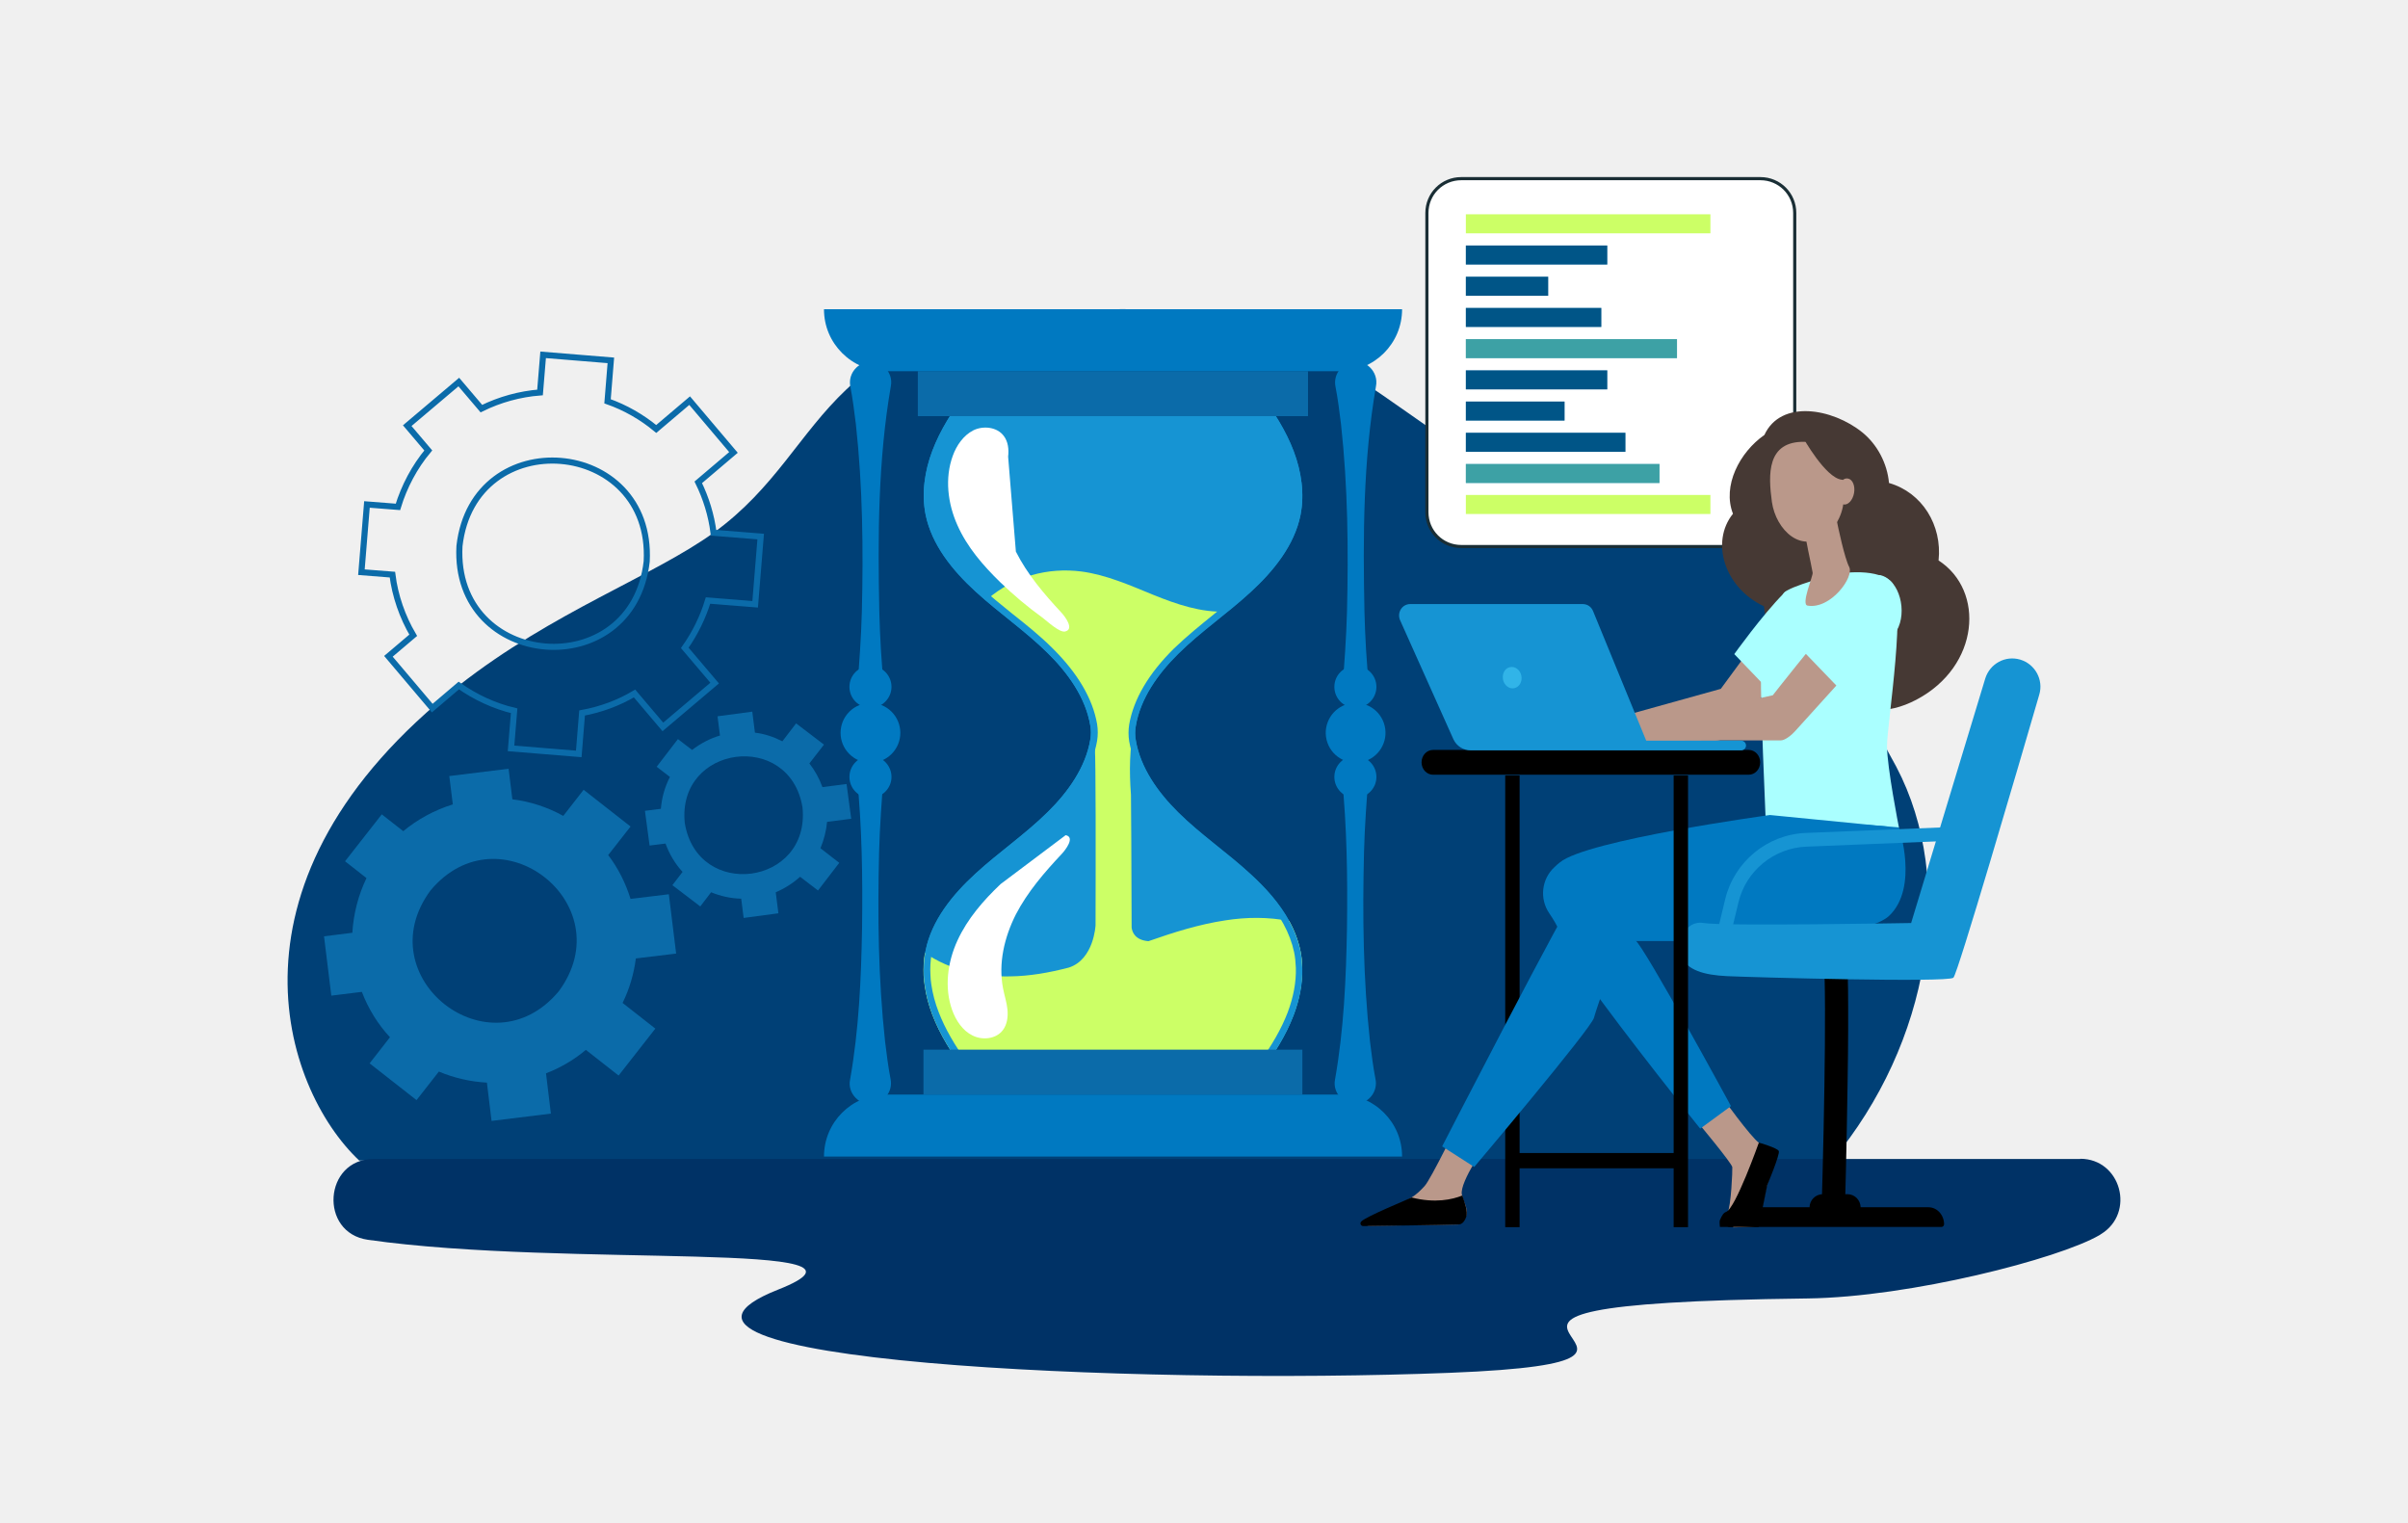
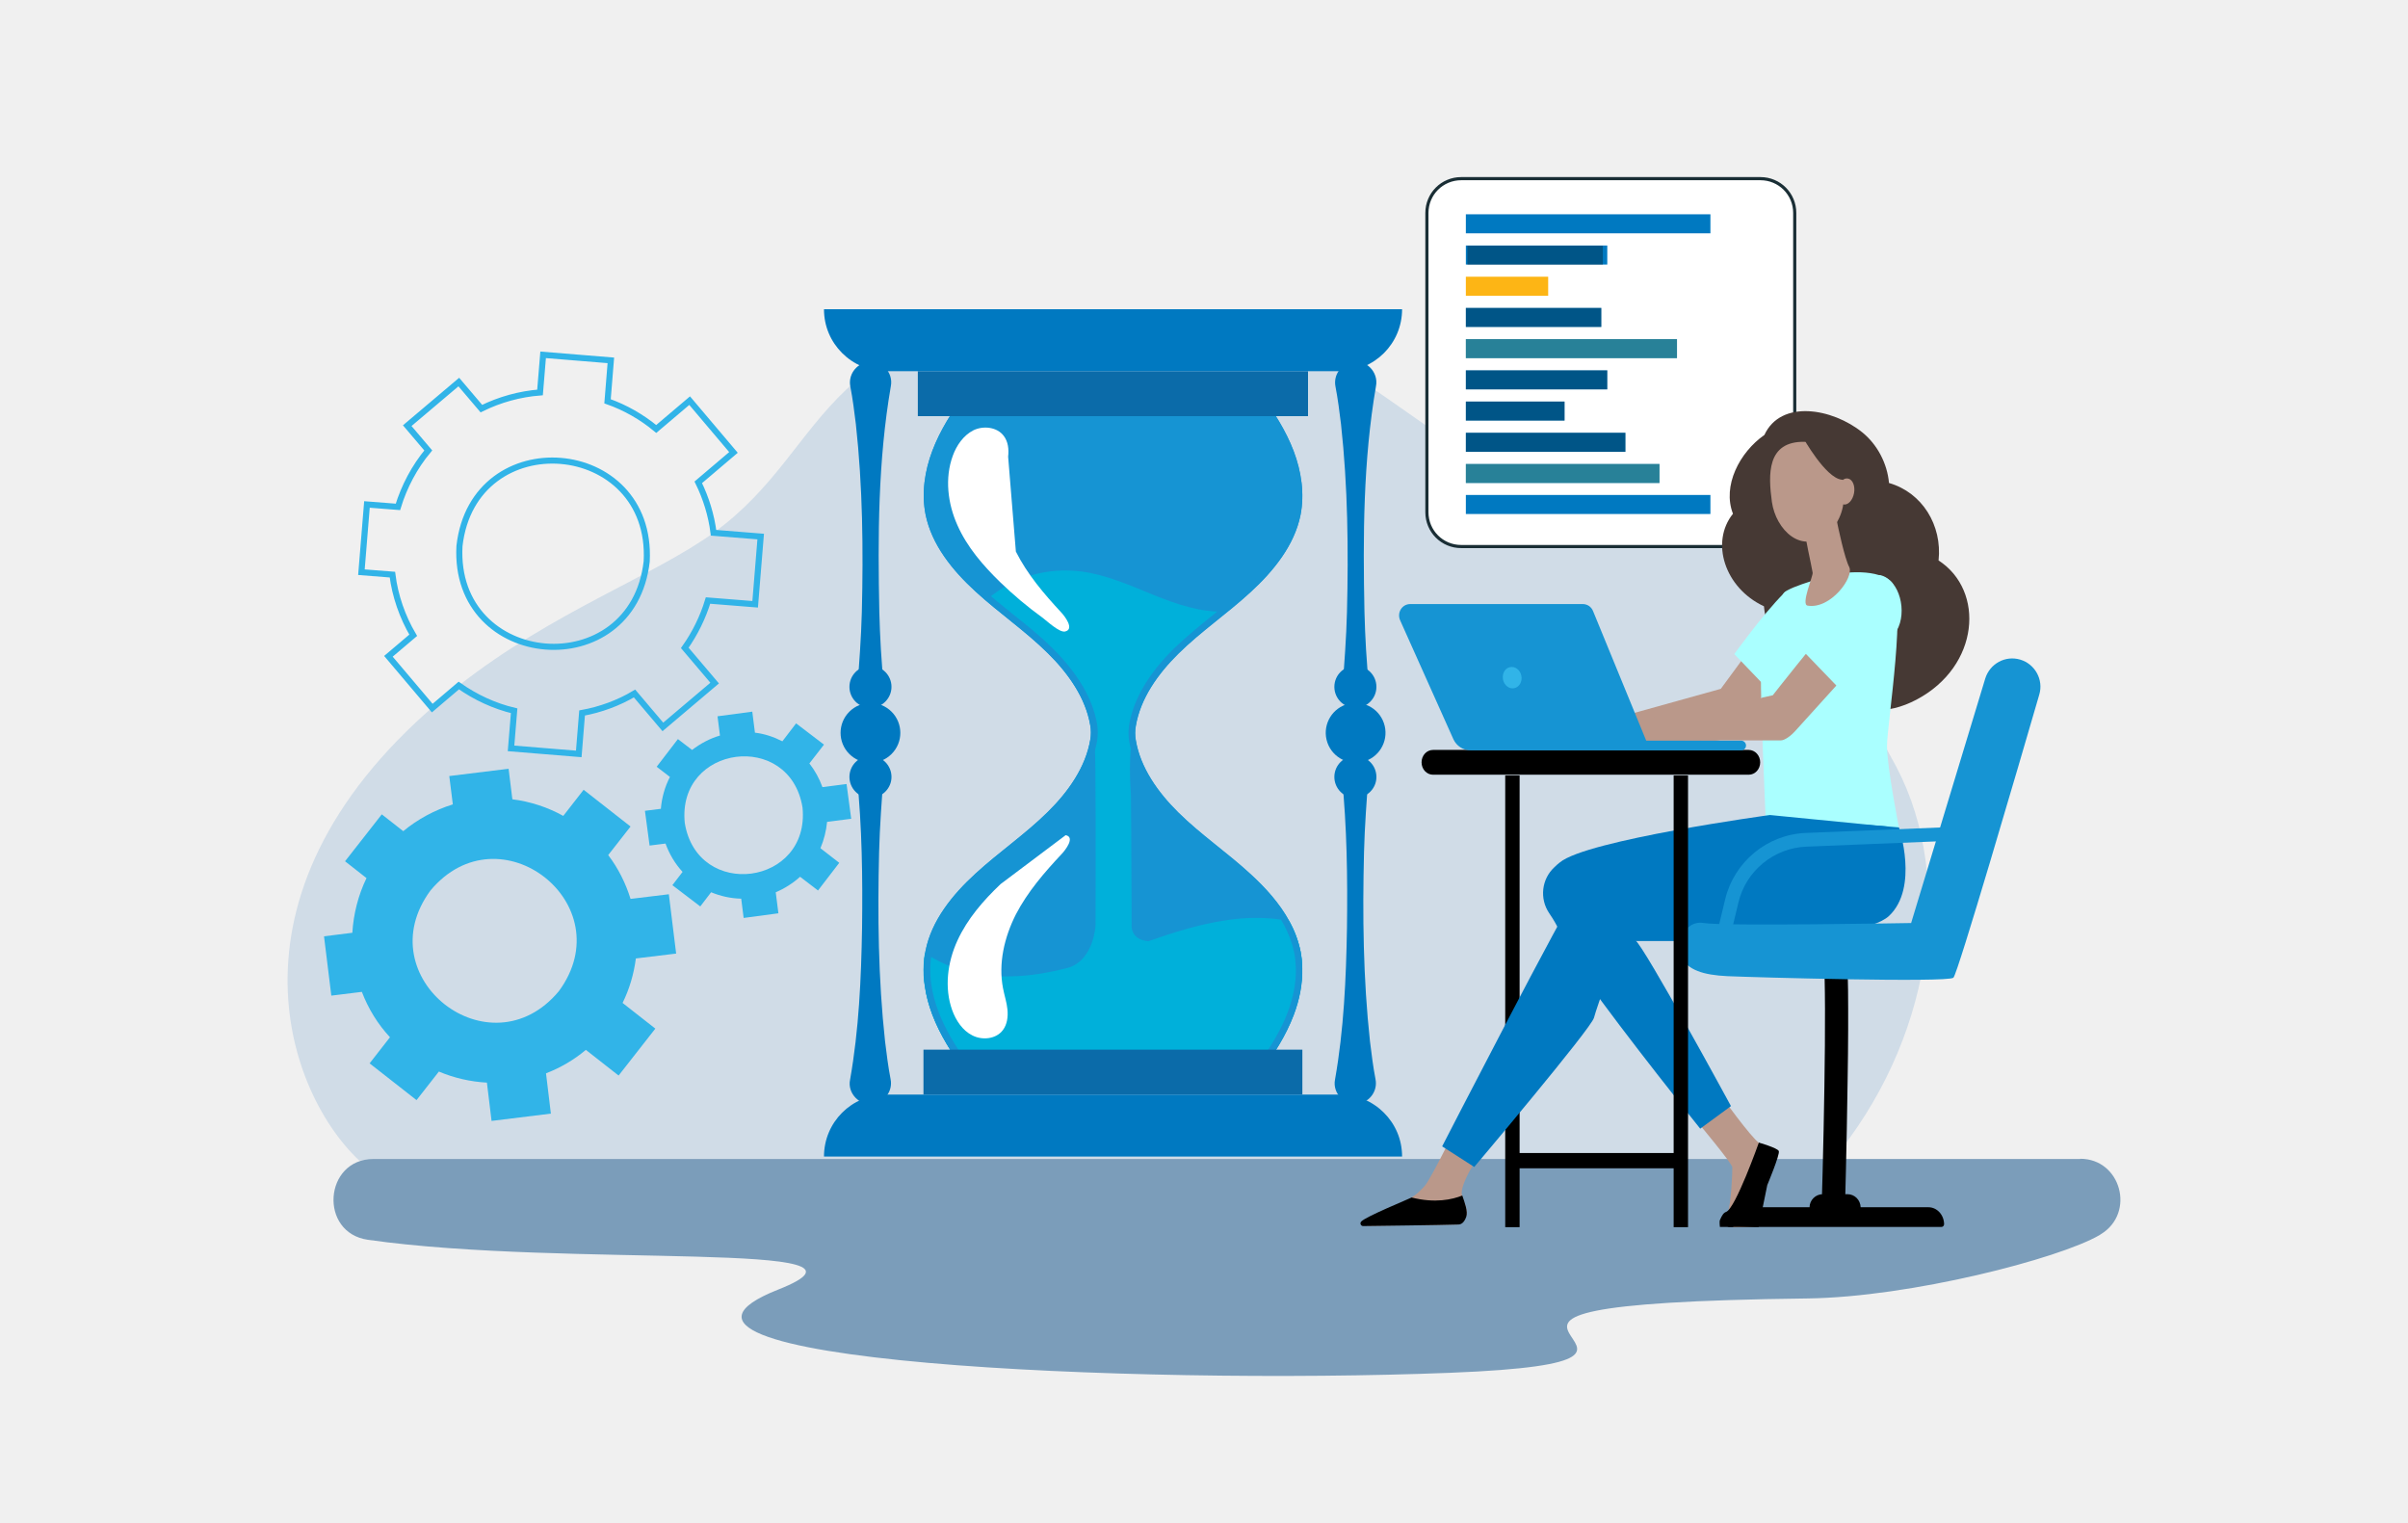
<svg xmlns="http://www.w3.org/2000/svg" version="1.1" id="Layer_1" x="0px" y="0px" viewBox="0 0 1088 688" style="enable-background:new 0 0 1088 688;" xml:space="preserve">
  <defs id="defs57" />
  <style type="text/css" id="style1">
	.st0{fill:#003266;}
	.st1{fill:#004076;}
	.st2{fill:#1694D3;}
	.st3{fill:#007AAA;}
	.st4{fill:none;stroke:#0079C1;stroke-width:2;stroke-miterlimit:10;}
	.st5{fill:#0079C1;}
	.st6{fill:#FFFFFF;}
	.st7{clip-path:url(#XMLID_00000010989063620154960360000010219067758635626112_);fill:#FFB6A6;}
	.st8{fill:#1A1A35;}
	.st9{clip-path:url(#XMLID_00000039103450244241909970000004198304187639827105_);fill:#FF8E00;}
	.st10{clip-path:url(#XMLID_00000039103450244241909970000004198304187639827105_);fill:#1A1A35;}
	.st11{fill:#FF8E00;}
	.st12{clip-path:url(#XMLID_00000066503666273804387200000003220252512603152574_);fill:#FF8E00;}
	.st13{fill:#FFB6A6;}
	.st14{clip-path:url(#XMLID_00000122684689045919605220000014664554566995750026_);fill:#FFB6A6;}
	.st15{fill:#31B4E8;}
	.st16{fill:#0B6BA9;}
	.st17{fill:none;stroke:#0B6BA9;stroke-width:2.747;stroke-miterlimit:10;}
	.st18{clip-path:url(#SVGID_00000044883416256651232970000008796514586673042847_);}
	.st19{fill:none;stroke:#004076;stroke-width:1.072;stroke-miterlimit:10;}
	.st20{fill:none;stroke:#003266;stroke-width:1.422;stroke-linecap:round;stroke-linejoin:round;stroke-miterlimit:10;}
	.st21{fill:none;stroke:#FFFFFF;stroke-width:5.687;stroke-miterlimit:10;}
	.st22{fill:#E2E6ED;}
	.st23{fill:#F7941E;}
	.st24{fill:#005C75;}
	.st25{fill:none;stroke:#0079C1;stroke-width:0.875;stroke-dasharray:1.312,0.437;}
	.st26{fill:none;stroke:#0079C1;stroke-width:0.962;stroke-linecap:square;}
	.st27{fill:#FFFFFF;stroke:#1A2E35;stroke-width:1.422;stroke-miterlimit:10;}
	.st28{fill:#0079C1;stroke:#1A2E35;stroke-width:1.422;stroke-miterlimit:10;}
	.st29{opacity:0.3;}
	.st30{fill:none;stroke:#003266;stroke-width:1.422;stroke-miterlimit:10;}
</style>
  <g id="g57">
-     <path class="st1" d="M827.8,524.3c44.3-53.1,56.3-126,29-177.9c-4.9-9.3-11.1-18.4-11.7-29.3c-1-17.6,12.3-36.4,10.8-53.9   c-1.6-18-17.9-35.3-36.2-34.4c-40.3,1.9-72,0.8-97-2.3c-83.5-10.4-104.4-88.5-220-86.8c-135.8,2-124.9,61-180.3,101   c-27.3,19.7-72.5,35.6-115.1,69c-111.3,87.5-79.7,181.9-45,214.6H827.8z" id="path10" />
+     <path class="st1" d="M827.8,524.3c44.3-53.1,56.3-126,29-177.9c-4.9-9.3-11.1-18.4-11.7-29.3c-1-17.6,12.3-36.4,10.8-53.9   c-1.6-18-17.9-35.3-36.2-34.4c-40.3,1.9-72,0.8-97-2.3c-83.5-10.4-104.4-88.5-220-86.8c-135.8,2-124.9,61-180.3,101   c-27.3,19.7-72.5,35.6-115.1,69c-111.3,87.5-79.7,181.9-45,214.6H827.8z" id="path10" style="fill:#d0dce7;fill-opacity:1" />
    <path class="st29" d="m 795.411,246.911 h -135.2 c -8.6,0 -15.5,-6.9 -15.5,-15.5 v -135.2 c 0,-8.6 6.9,-15.5 15.5,-15.5 h 135.2 c 8.6,0 15.5,6.9 15.5,15.5 v 135.2 c 0,8.5 -6.9,15.5 -15.5,15.5 z" id="path918" style="fill:#ffffff;stroke:#1a2e35;stroke-width:1.422;stroke-miterlimit:10;opacity:1" />
    <g id="g11">
-       <path class="st16" d="M176.2,468.6l-9.2,11.8l21.2,16.6l10.1-12.9c6.8,2.9,14.3,4.6,21.7,5l2.1,17.3l26.8-3.3l-2.2-18.2    c6.5-2.5,12.7-6.1,18-10.6l14.8,11.6l16.6-21.2l-14.8-11.6c3.1-6.3,5.1-13.1,6-20.1l18.2-2.2l-3.3-26.8l-17.3,2.1    c-2.2-7.1-5.6-13.9-10.1-19.8l10.1-12.9l-21.2-16.6l-9.2,11.8c-7-3.9-14.9-6.5-23-7.5l-1.7-13.8l-26.8,3.3l1.6,12.8    c-8.1,2.5-15.9,6.7-22.4,12.1l-9.7-7.6l-16.6,21.2l9.7,7.6c-3.7,7.6-5.9,16.2-6.4,24.7l-12.8,1.6l3.3,26.8l13.8-1.7    C166.4,455.7,170.7,462.7,176.2,468.6z M194.5,402.3c31.2-37.4,86.9,6.2,58,45.5C221.3,485.2,165.6,441.5,194.5,402.3z" id="path11" />
+       <path class="st16" d="M176.2,468.6l-9.2,11.8l21.2,16.6l10.1-12.9c6.8,2.9,14.3,4.6,21.7,5l2.1,17.3l26.8-3.3l-2.2-18.2    c6.5-2.5,12.7-6.1,18-10.6l14.8,11.6l16.6-21.2l-14.8-11.6c3.1-6.3,5.1-13.1,6-20.1l18.2-2.2l-3.3-26.8l-17.3,2.1    c-2.2-7.1-5.6-13.9-10.1-19.8l10.1-12.9l-21.2-16.6l-9.2,11.8c-7-3.9-14.9-6.5-23-7.5l-1.7-13.8l-26.8,3.3l1.6,12.8    c-8.1,2.5-15.9,6.7-22.4,12.1l-9.7-7.6l-16.6,21.2l9.7,7.6c-3.7,7.6-5.9,16.2-6.4,24.7l-12.8,1.6l3.3,26.8l13.8-1.7    C166.4,455.7,170.7,462.7,176.2,468.6z M194.5,402.3c31.2-37.4,86.9,6.2,58,45.5C221.3,485.2,165.6,441.5,194.5,402.3z" id="path11" style="fill:#31b4e8;fill-opacity:1" />
    </g>
    <g id="g12">
-       <path class="st0" d="M939.9,523.5c18.4,0,25.1,24.5,9.3,34.1c-0.2,0.1-0.4,0.3-0.6,0.4c-18.4,10.7-85.5,28-131.8,28.6    c-214,2.6-19.6,28-161.8,33.6c-142.2,5.6-385.5-5.1-303.4-37.6c57.3-22.6-95.1-9.6-185.4-22.5c-22.2-3.2-19.9-36.5,2.6-36.5H939.9    z" id="path12" />
+       <path class="st0" d="M939.9,523.5c18.4,0,25.1,24.5,9.3,34.1c-0.2,0.1-0.4,0.3-0.6,0.4c-18.4,10.7-85.5,28-131.8,28.6    c-214,2.6-19.6,28-161.8,33.6c-142.2,5.6-385.5-5.1-303.4-37.6c57.3-22.6-95.1-9.6-185.4-22.5c-22.2-3.2-19.9-36.5,2.6-36.5H939.9    z" id="path12" style="fill:#7b9dba;fill-opacity:1" />
    </g>
-     <path class="st17" d="M232.3,321.1l-1.4,17l30.6,2.5l1.5-18.5c8.3-1.5,16.5-4.5,23.7-8.8l12.8,15.1l23.4-19.8l-13.5-15.9   c4.6-6.5,8.2-13.8,10.5-21.4l21.3,1.7l2.5-30.6l-21.3-1.7c-1-7.9-3.4-15.7-6.9-22.8l15.9-13.5L311.6,181l-15.1,12.8   c-6.5-5.4-14-9.7-22-12.5l1.5-18.5l-30.6-2.5l-1.4,17c-9.1,0.7-18.2,3.2-26.5,7.3l-10.2-12L184,192.3l9.5,11.2   c-6.2,7.4-10.9,16.3-13.7,25.5l-14-1.1l-2.5,30.6l14,1.1c1.2,9.6,4.5,19.1,9.4,27.4l-11.2,9.5l19.8,23.4l12-10.2   C214.8,315,223.4,319,232.3,321.1z M207.6,246.7c6.3-55.8,87.5-49.1,84.6,6.9C285.9,309.4,204.6,302.7,207.6,246.7z" id="path13" />
-     <path class="st16" d="M334.9,406l1.1,8.7l15.7-2.1l-1.2-9.5c4-1.7,7.8-4.1,11-7l8.1,6.2l9.6-12.5l-8.5-6.6c1.6-3.8,2.6-7.8,3-11.9   l10.9-1.4l-2.1-15.7l-10.9,1.4c-1.4-3.9-3.4-7.5-5.9-10.7l6.6-8.5l-12.6-9.6l-6.2,8.1c-3.9-2-8.1-3.4-12.4-3.9l-1.2-9.5l-15.7,2.1   l1.1,8.7c-4.5,1.3-8.8,3.6-12.6,6.5l-6.4-4.9l-9.6,12.5l6,4.6c-2.3,4.4-3.7,9.4-4.1,14.4l-7.2,0.9l2.1,15.7l7.2-0.9   c1.7,4.7,4.3,9.1,7.7,12.8l-4.6,6l12.6,9.6l4.9-6.4C325.4,404.8,330.1,405.9,334.9,406z M309.4,371.8c-3.6-35.3,47.5-42,53.2-7   C366.1,400.1,315.1,406.8,309.4,371.8z" id="path14" />
+     <path class="st17" d="M232.3,321.1l-1.4,17l30.6,2.5l1.5-18.5c8.3-1.5,16.5-4.5,23.7-8.8l12.8,15.1l23.4-19.8l-13.5-15.9   c4.6-6.5,8.2-13.8,10.5-21.4l21.3,1.7l2.5-30.6l-21.3-1.7c-1-7.9-3.4-15.7-6.9-22.8l15.9-13.5L311.6,181l-15.1,12.8   c-6.5-5.4-14-9.7-22-12.5l1.5-18.5l-30.6-2.5l-1.4,17c-9.1,0.7-18.2,3.2-26.5,7.3l-10.2-12L184,192.3l9.5,11.2   c-6.2,7.4-10.9,16.3-13.7,25.5l-14-1.1l-2.5,30.6l14,1.1c1.2,9.6,4.5,19.1,9.4,27.4l-11.2,9.5l19.8,23.4l12-10.2   C214.8,315,223.4,319,232.3,321.1z M207.6,246.7c6.3-55.8,87.5-49.1,84.6,6.9C285.9,309.4,204.6,302.7,207.6,246.7z" id="path13" style="stroke:#31b4e8;stroke-opacity:1" />
+     <path class="st16" d="M334.9,406l1.1,8.7l15.7-2.1l-1.2-9.5c4-1.7,7.8-4.1,11-7l8.1,6.2l9.6-12.5l-8.5-6.6c1.6-3.8,2.6-7.8,3-11.9   l10.9-1.4l-2.1-15.7l-10.9,1.4c-1.4-3.9-3.4-7.5-5.9-10.7l6.6-8.5l-12.6-9.6l-6.2,8.1c-3.9-2-8.1-3.4-12.4-3.9l-1.2-9.5l-15.7,2.1   l1.1,8.7c-4.5,1.3-8.8,3.6-12.6,6.5l-6.4-4.9l-9.6,12.5l6,4.6c-2.3,4.4-3.7,9.4-4.1,14.4l-7.2,0.9l2.1,15.7l7.2-0.9   c1.7,4.7,4.3,9.1,7.7,12.8l-4.6,6l12.6,9.6l4.9-6.4C325.4,404.8,330.1,405.9,334.9,406z M309.4,371.8c-3.6-35.3,47.5-42,53.2-7   C366.1,400.1,315.1,406.8,309.4,371.8z" id="path14" style="fill:#31b4e8;fill-opacity:1" />
    <g id="g31">
      <g id="g18">
        <path class="st2" d="M587.6,429.7c0.5,2.5,0.8,5,0.8,7.6c0.2,7.2-1.3,14.5-3.9,21.3c-3.5,9.2-8.9,17.7-14.9,25.7h-66.7v-0.2     h-66.7c-6-8-11.4-16.5-14.9-25.7c-1.6-4.2-2.8-8.6-3.4-13c-0.2-1.6-0.4-3.1-0.5-4.7c-0.2-3.4,0-6.7,0.6-10.1c0,0,0,0,0-0.1     c0.1-0.4,0.1-0.7,0.2-1.1c2.7-13.6,12.1-25.2,22.6-34.8c10.5-9.6,22.5-17.8,32.6-27.8c9.3-9.1,17.1-20.2,19.2-32.6     c0.4-2.2,0.4-4.4,0-6.6c-2.1-12.4-10-23.5-19.2-32.6c-10.1-10-22.1-18.1-32.6-27.8c-10.5-9.6-19.8-21.2-22.6-34.8     c-1.9-9.6-0.4-19.7,3.1-28.9c3.5-9.2,8.9-17.7,14.9-25.7h66.7v0.2h66.7c6,8,11.4,16.5,14.9,25.7c3.5,9.2,5,19.3,3.1,28.9     c-2.7,13.6-12.1,25.2-22.6,34.8c-10.5,9.6-22.5,17.8-32.6,27.8c-9.3,9.1-17.1,20.2-19.2,32.6c-0.4,2.2-0.4,4.4,0,6.6     c2.1,12.4,10,23.5,19.2,32.6c10.1,10,22.1,18.1,32.6,27.8c6.8,6.2,13.2,13.3,17.5,21.2C584.9,420.4,586.6,424.9,587.6,429.7z" id="path15" />
-         <path class="st11" d="M587.6,429.7c-1-4.8-2.7-9.3-5.1-13.6c-9.4-1.9-19.4-1.8-28.9-0.3c-11.9,1.8-23.3,5.4-34.7,9.4l0,0     c-6-0.5-7.3-4-7.6-6.1c-0.1-27-0.2-58-0.3-60c-0.8-11-0.7-20.5,1.5-31.9c2-10.3,7.9-20,14.6-27.9c7.6-8.9,18.1-15.4,26.9-23     c-11.3,0.5-22.4-3.3-33-7.6c-10.5-4.3-21.1-9-32.3-10.5c-15.5-2-30.6,2.3-42.5,12.4c14.4,12.8,29.6,21.6,39.4,37.3     c5.7,9.1,8.4,19.3,9.1,30c0.4,6.6,0.4,47.4,0.3,80.1c0,0-0.7,15.4-12,19.1c-8.8,2.3-17.7,3.9-26.7,4c-13.5,0.3-27.4-3-38.4-10.6     c-0.6,3.3-0.7,6.7-0.6,10.1c0.1,1.6,0.2,3.1,0.5,4.7c0.6,4.4,1.8,8.8,3.4,13c3.5,9.2,8.9,17.7,14.9,25.7h66.7v0.2h66.7     c6-8,11.4-16.5,14.9-25.7c2.6-6.8,4.1-14.1,3.9-21.3C588.4,434.7,588.1,432.2,587.6,429.7z" id="path16" style="fill:#ccff66;fill-opacity:1" />
+         <path class="st11" d="M587.6,429.7c-1-4.8-2.7-9.3-5.1-13.6c-9.4-1.9-19.4-1.8-28.9-0.3c-11.9,1.8-23.3,5.4-34.7,9.4l0,0     c-6-0.5-7.3-4-7.6-6.1c-0.1-27-0.2-58-0.3-60c-0.8-11-0.7-20.5,1.5-31.9c2-10.3,7.9-20,14.6-27.9c7.6-8.9,18.1-15.4,26.9-23     c-11.3,0.5-22.4-3.3-33-7.6c-10.5-4.3-21.1-9-32.3-10.5c-15.5-2-30.6,2.3-42.5,12.4c14.4,12.8,29.6,21.6,39.4,37.3     c5.7,9.1,8.4,19.3,9.1,30c0.4,6.6,0.4,47.4,0.3,80.1c0,0-0.7,15.4-12,19.1c-8.8,2.3-17.7,3.9-26.7,4c-13.5,0.3-27.4-3-38.4-10.6     c-0.6,3.3-0.7,6.7-0.6,10.1c0.1,1.6,0.2,3.1,0.5,4.7c0.6,4.4,1.8,8.8,3.4,13c3.5,9.2,8.9,17.7,14.9,25.7h66.7v0.2h66.7     c6-8,11.4-16.5,14.9-25.7c2.6-6.8,4.1-14.1,3.9-21.3C588.4,434.7,588.1,432.2,587.6,429.7z" id="path16" style="fill:#00b0da;fill-opacity:1" />
        <g id="g17">
          <path class="st2" d="M499.9,180.8v0.2h3h65.2c6.5,8.9,10.8,16.5,13.6,23.8c3.6,9.5,4.6,18.9,3,27.3c-2.2,11-9.3,21.9-21.7,33.2      c-4.6,4.2-9.6,8.2-14.4,12.1c-6.2,5-12.5,10.1-18.3,15.7c-11.3,11.2-18.1,22.7-20.1,34.2c-0.4,2.5-0.4,5.1,0,7.6      c2,11.5,8.8,23,20.1,34.2c5.7,5.7,12.1,10.8,18.3,15.7c4.8,3.9,9.8,7.9,14.4,12.1c7.6,7,13.2,13.7,16.9,20.5      c2.3,4.2,3.9,8.5,4.8,12.7c0.5,2.3,0.7,4.7,0.8,7.1c0.2,6.5-1.1,13.3-3.7,20.2c-2.8,7.3-7.1,14.9-13.6,23.8h-62.3v-0.2h-3h-65.2      c-6.5-8.9-10.8-16.5-13.6-23.8c-1.6-4.1-2.7-8.3-3.3-12.4c-0.2-1.5-0.4-3-0.4-4.4c-0.2-3.1,0-6.3,0.5-9.3l0.1-0.3v-0.1      c0-0.3,0.1-0.5,0.2-0.8c2.2-11,9.3-21.9,21.7-33.2c4.6-4.2,9.6-8.2,14.4-12.1c6.2-5,12.5-10.1,18.3-15.7      c11.3-11.2,18.1-22.7,20.1-34.2c0.4-2.5,0.4-5.1,0-7.6c-2-11.5-8.8-23-20.1-34.2c-5.7-5.7-12.1-10.8-18.3-15.7      c-4.8-3.9-9.8-7.9-14.4-12.1c-12.4-11.3-19.4-22.2-21.7-33.2c-1.7-8.3-0.7-17.8,3-27.3c2.8-7.3,7.1-14.9,13.6-23.8H499.9       M502.9,177.9h-66.7c-6,8-11.4,16.5-14.9,25.7c-3.5,9.2-5,19.3-3.1,28.9c2.7,13.6,12.1,25.2,22.6,34.8      c10.5,9.6,22.5,17.8,32.6,27.8c9.3,9.1,17.1,20.2,19.2,32.6c0.4,2.2,0.4,4.4,0,6.6c-2.1,12.4-10,23.5-19.2,32.6      c-10.1,10-22.1,18.1-32.6,27.8c-10.5,9.6-19.8,21.2-22.6,34.8c-0.1,0.4-0.1,0.7-0.2,1.1c0,0,0,0,0,0.1      c-0.6,3.3-0.7,6.7-0.6,10.1c0.1,1.6,0.2,3.1,0.5,4.7c0.6,4.4,1.8,8.8,3.4,13c3.5,9.2,8.9,17.7,14.9,25.7h66.7v0.2h66.7      c6-8,11.4-16.5,14.9-25.7c2.6-6.8,4.1-14.1,3.9-21.3c-0.1-2.5-0.3-5.1-0.8-7.6c-1-4.8-2.7-9.3-5.1-13.6      c-4.3-7.9-10.7-15-17.5-21.2c-10.5-9.6-22.5-17.8-32.6-27.8c-9.3-9.1-17.1-20.2-19.2-32.6c-0.4-2.2-0.4-4.4,0-6.6      c2.1-12.4,10-23.5,19.2-32.6c10.1-10,22.1-18.1,32.6-27.8c10.5-9.6,19.8-21.2,22.6-34.8c1.9-9.6,0.4-19.7-3.1-28.9      c-3.5-9.2-8.9-17.7-14.9-25.7h-66.7V177.9L502.9,177.9z" id="path17" />
        </g>
      </g>
      <g id="g27">
        <g id="g22">
          <g id="g21">
            <g id="g19">
              <path class="st5" d="M621.7,174.5c-5.8,33.6-5.9,67.9-5.2,101.9c0.3,11.3,0.9,22.6,2.1,34c0.3,3.3-2.1,6.3-5.4,6.7        c-3.3,0.3-6.3-2.1-6.7-5.4c0.9-11.7,1.8-23.5,2.1-35.2c0.7-28.3,0.4-56.7-2.7-84.9c-0.7-5.7-1.4-11.3-2.5-17        c-1-5.1,2.4-10,7.5-11C617.1,162.1,623,168.1,621.7,174.5L621.7,174.5z" id="path18" />
            </g>
            <g id="g20">
              <path class="st5" d="M603.2,487.7c4-22.6,5-45.5,5.4-68.4c0.3-22.8,0-45.6-2.3-68.4c-0.3-3.3,2.1-6.3,5.4-6.7        c3.3-0.3,6.3,2.1,6.7,5.4c-0.9,11.8-1.8,23.6-2.1,35.4c-0.7,28.5-0.4,57.1,2.7,85.5c0.7,5.7,1.4,11.4,2.5,17.1        c1,5.1-2.4,10-7.5,11C607.9,500,601.9,494,603.2,487.7L603.2,487.7z" id="path19" />
            </g>
            <path class="st5" d="M621.9,310.3c0-5.2-4.2-9.5-9.5-9.5c-5.2,0-9.5,4.2-9.5,9.5c0,5.2,4.2,9.5,9.5,9.5       C617.7,319.8,621.9,315.5,621.9,310.3z" id="path20" />
            <path class="st5" d="M621.9,351c0-5.2-4.2-9.5-9.5-9.5c-5.2,0-9.5,4.2-9.5,9.5c0,5.2,4.2,9.5,9.5,9.5       C617.7,360.4,621.9,356.2,621.9,351z" id="path21" />
            <ellipse transform="matrix(0.973 -0.2308 0.2308 0.973 -59.8723 150.2656)" class="st5" cx="612.5" cy="331.1" rx="13.5" ry="13.5" id="ellipse21" />
          </g>
        </g>
        <g id="g26">
          <g id="g25">
            <g id="g23">
              <path class="st5" d="M402.5,174.5c-5.8,33.6-5.9,67.9-5.2,101.9c0.3,11.3,0.9,22.6,2.1,34c0.3,3.3-2.1,6.3-5.4,6.7        c-3.3,0.3-6.3-2.1-6.7-5.4c0.9-11.7,1.8-23.5,2.1-35.2c0.7-28.3,0.4-56.7-2.7-84.9c-0.7-5.7-1.4-11.3-2.5-17        c-1-5.1,2.4-10,7.5-11C397.9,162.1,403.8,168.1,402.5,174.5L402.5,174.5z" id="path22" />
            </g>
            <g id="g24">
              <path class="st5" d="M384.1,487.7c4-22.6,5-45.5,5.4-68.4c0.3-22.8,0-45.6-2.3-68.4c-0.3-3.3,2.1-6.3,5.4-6.7        c3.3-0.3,6.3,2.1,6.7,5.4c-0.9,11.8-1.8,23.6-2.1,35.4c-0.7,28.5-0.4,57.1,2.7,85.5c0.7,5.7,1.4,11.4,2.5,17.1        c1,5.1-2.4,10-7.5,11C388.7,500,382.7,494,384.1,487.7L384.1,487.7z" id="path23" />
            </g>
            <path class="st5" d="M402.8,310.3c0-5.2-4.2-9.5-9.5-9.5c-5.2,0-9.5,4.2-9.5,9.5c0,5.2,4.2,9.5,9.5,9.5       C398.5,319.8,402.8,315.5,402.8,310.3z" id="path24" />
            <path class="st5" d="M402.8,351c0-5.2-4.2-9.5-9.5-9.5c-5.2,0-9.5,4.2-9.5,9.5c0,5.2,4.2,9.5,9.5,9.5       C398.5,360.4,402.8,356.2,402.8,351z" id="path25" />
            <ellipse transform="matrix(0.7071 -0.7071 0.7071 0.7071 -118.9296 375.0662)" class="st5" cx="393.3" cy="331.1" rx="13.5" ry="13.5" id="ellipse25" />
          </g>
        </g>
      </g>
      <g id="g30">
        <g id="g28">
          <rect x="417.3" y="474.2" transform="matrix(-1 -1.224647e-16 1.224647e-16 -1 1005.747 968.7081)" class="st16" width="171.2" height="20.3" id="rect27" />
          <path class="st5" d="M372.3,522.5c0-15.5,12.5-28,28-28h205.2c7.7,0,14.7,3.1,19.8,8.2c5.1,5.1,8.2,12,8.2,19.8H372.3z" id="path27" />
        </g>
        <g id="g29">
          <rect x="414.7" y="167.7" class="st16" width="176.3" height="20.3" id="rect28" />
          <path class="st5" d="M633.5,139.7c0,15.5-12.5,28-28,28H400.3c-7.7,0-14.7-3.1-19.8-8.2c-5.1-5.1-8.2-12-8.2-19.8H633.5z" id="path28" />
        </g>
      </g>
      <path class="st6" d="M459,249.2c5.2,10.3,12.7,19.1,20.6,27.6c1.4,1.5,6.1,7.5,1.6,8.5c-2.6,0.5-8.1-4.7-10.1-6.2    c-6.8-4.9-13.2-10.3-19.2-16.1c-7.7-7.5-14.9-15.8-19.3-25.7c-4.4-9.8-5.8-21.3-2.1-31.4c1.7-4.7,4.8-9.2,9.3-11.5    c4.5-2.2,10.7-1.5,13.7,2.5c2,2.6,2.4,6.1,2,9.4" id="path30" />
      <path class="st6" d="M452.1,399.4c-7.8,7.4-15,15.7-19.5,25.5c-4.5,9.8-6,21.3-2.4,31.4c1.7,4.7,4.7,9.3,9.2,11.5    c4.5,2.3,10.7,1.6,13.7-2.4c2-2.6,2.4-6.1,2.1-9.3c-0.3-3.2-1.4-6.4-2-9.6c-2.2-11.3,0.6-23.1,5.8-33.4    c5.3-10.2,12.9-19,20.8-27.4c1.4-1.5,6.2-7.5,1.7-8.4" id="path31" />
    </g>
    <g id="g56">
      <rect x="680.1" y="350.3" width="6.5" height="204.1" id="rect31" />
      <path d="M790.1,350H647.5c-2.9,0-5.2-2.5-5.2-5.6l0,0c0-3.1,2.3-5.6,5.2-5.6h142.6c2.9,0,5.2,2.5,5.2,5.6l0,0    C795.3,347.5,793,350,790.1,350z" id="path32" />
      <g id="g53">
        <path d="M875.9,253.2c1.7-15.9-7.4-30.7-22.4-35c-0.8-8.9-5.3-17.4-12.1-22.9c-13.4-10.8-36.7-15-44.2,1.2     c-11.2,7.8-19.1,23-14.2,35.6c-10.3,12.8-3.8,33.5,14,41.8c1.1,13.1,9.4,25.4,21.7,29.8c2.9,1.1,7.5,2.5,8.1,3     c-0.8-0.6,11.2,24,39.1,9.4C894.5,301,896.9,266.8,875.9,253.2z" id="path33" style="fill:#463934;fill-opacity:1" />
        <path d="M834.7,539.5h-11.1c-3.3,0-6,2.7-6,6l0,0c0,3.3,2.7,6,6,6h11.1c3.3,0,6-2.7,6-6l0,0C840.6,542.1,838,539.5,834.7,539.5z" id="path34" />
        <path d="M833.5,547.7l-10.5,0c1.4-45.8,2.6-115.5,0.3-119.4c0,0,0.2,0.3,0.7,0.5l8.5-2.2c1.4,0.7,2.2,1.1,2.5,20.6     c0.1,10,0.1,23.9-0.2,41.2C834.4,517.8,833.6,547.4,833.5,547.7z" id="path35" />
        <path d="M871.3,545.4h-84.3c-3.9,0-7,3.4-7,7.6l0,0c0,0.7,0.6,1.3,1.2,1.3h96c0.7,0,1.2-0.6,1.2-1.3l0,0     C878.3,548.8,875.2,545.4,871.3,545.4z" id="path36" />
        <path class="st13" d="M721.8,326.7l55.7-15.5c0,0,11.7-15.8,26.9-36.9c4.9,4.9,7.7,12.4,12.7,17.2l-36.9,40.8     c-1.3,1.5-3.2,2.3-5.2,2.3l-51.2,0.2l-17.5,1.4v-11.2L721.8,326.7z" id="path37" style="fill:#ba988a;fill-opacity:1" />
        <path class="st11" d="M802.1,314.8c0,0,19.1-19.6,24.1-28.1c4.9-8.5-3.4-3-11.8-5.2c-3.2-0.8-2.4-19.6-8.4-13.5     c-9.9,10-22.4,27.5-22.4,27.5L802.1,314.8z" id="path38" style="fill:#aaffff;fill-opacity:1" />
        <path class="st11" d="M829.3,259.4c0,0,17.2-3.4,25,3.2c7.8,6.5-1.7,64.7-1.7,74.4c0,9.6,5.4,36.9,5.4,36.9s-52,9.1-60.3-5.4     c0,0-2.4-55.2-2-62.1c0.4-6.9,8.1-35.3,10.2-38.4C808,264.9,829.3,259.4,829.3,259.4z" id="path39" style="fill:#aaffff;fill-opacity:1" />
        <path class="st13" d="M829.4,232.8c0,0,0.1,0.5,0.3,1.4c0.8,4.2,3.8,18.1,5.8,21.9c2.4,4.6-8.4,19.3-18.8,17.5     c-3.1-0.5,2.6-13.5,2.3-14.9c-0.5-2.6-1.2-6.2-2-9.9c-0.4-2.1-0.8-4.2-1.2-6.2c-1.1-5.6-2-10.2-2-10.2L829.4,232.8z" id="path40" style="fill:#ba988a;fill-opacity:1" />
        <g id="g46">
          <path class="st13" d="M801.3,522.1c-0.5-1.2-2.9-3.5-6.4-5.7c-3.6-2.3-17.4-21.5-17.4-21.5l-10.7,11.8c0,0,15.8,18.9,15.9,20.6      c0.1,1.5-0.5,17.4-2.2,20.8c2,1.4,2.9,4,2.6,6.4c3,0,6.6-0.3,9.9-0.5c2-0.1,4.5-16,5.3-18.4      C799.6,532.1,802.4,524.4,801.3,522.1z" id="path41" style="fill:#ba988a;fill-opacity:1" />
          <path d="M794.7,516.2c0,0-10.6,29.9-14.8,31.3c-1.1,0.4-1.8,1.4-2.8,3.7c-0.3,0.7,0,3.1,0,3.1h17.5c0,0,2.8-13.2,3.9-18.9      c0,0,5.9-14.1,5.2-15.4C803.1,518.6,794.7,516.2,794.7,516.2z" id="path42" />
          <path class="st13" d="M672.3,515.7c0,0-12.9,18.2-11.8,23.9c0.6,3.1,3.3,7.1,1.8,10c-1.6,2.9-3.3,3.6-3.3,3.6l-40.2,0.6      c-2.2,0-0.7-1.4,1-2.7c2.9-2.1,5.2-3.5,14.5-8c0.6-0.3,2.8-1.7,3.6-2.2c2-1.2,4-3.1,5.8-5.1c2.9-3.2,15.6-29.4,15.6-29.4      L672.3,515.7z" id="path43" style="fill:#ba988a;fill-opacity:1" />
          <path d="M637.8,541c10.6,2.7,18.5,0.9,22.9-0.9c1.1,3.2,2.6,7.2,1.8,9.6c-1,2.8-2.4,3.5-3.6,3.5c-9.7,0.3-35.6,0.6-43,0.7      c-1,0-1.6-1.2-0.9-2C616.8,549.7,637,541.5,637.8,541z" id="path44" />
          <path class="st5" d="M718.9,403.7c0,0,16,18.2,20,21.1c4.1,2.9,43.2,74.9,43.2,74.9l-13.9,10.2c0,0-34.9-43.6-51.3-66.9      c-13.9-19.7-8.8-18.5-16.9-30.4c-4.5-6.6-3.5-15.5,2.4-20.9c0.7-0.7,1.5-1.4,2.4-2.1c12.1-10.1,94.9-21.4,94.9-21.4l52.9,5.2      c0,0-43.3,30.3-44.9,31.1c-1.6,0.8-59.7,9.3-60.9,9.3S718.9,403.7,718.9,403.7z" id="path45" />
          <path class="st5" d="M858,373.8c0,0,9.1,27.2-4.5,40c-13.6,12.7-94.5,11.3-121.2,11.3c0,0-10.9,29.9-12.1,34.7      c-1.2,4.8-54.1,67.4-54.1,67.4l-14.5-9.3c0,0,56.9-110.6,61.4-115.4c4.4-4.8,67.8-24.2,83.5-28.7      C812.2,369.4,858,373.8,858,373.8z" id="path46" />
        </g>
        <path class="st13" d="M752.7,324.8l48.3-10.7c0,0,17.5-22.5,34.3-41.8c4.9,4.9,7.7,12.4,12.7,17.2L811,330.4     c-1.3,1.5-4.4,4.1-6.4,4.1h-50.2l-17.3-0.3V323L752.7,324.8z" id="path47" style="fill:#ba988a;fill-opacity:1" />
        <path class="st11" d="M832.9,313c0,0,19.1-19.6,24.1-28.1c4.9-8.5,1.3-22.8-7.2-25c-8.5-2.2-35.5,33.8-35.5,33.8L832.9,313z" id="path48" style="fill:#aaffff;fill-opacity:1" />
        <path class="st2" d="M780.6,427.9l4.9-20.3c3.4-14.2,16-24.5,30.6-25.1l61.8-2.5l1.9-6.3l-63.9,2.6c-17.4,0.7-32.3,13-36.4,29.9     l-5.2,21.6C776.1,427.8,778.2,427.8,780.6,427.9z" id="path49" />
        <path class="st2" d="M863.5,417c0,0-84.9,1.5-93.7,0c-8.8-1.5-12.7,9.6-10,15.4c2.6,5.8,9.9,8.1,20.6,8.6     c10.7,0.5,99.7,3,102.2,0.7c2-1.9,29-94.2,38.8-127.9c2-6.7-1.9-13.8-8.6-15.8l0,0c-6.7-2-13.7,1.8-15.8,8.5L863.5,417z" id="path50" />
        <path class="st13" d="M815.5,199.6c0,0,7.6-0.9,12.4,5.3c4.8,6.2,9.9,25.4-1.9,35.8c-11.9,10.4-23.6-1.4-25.4-13.9     C798.9,214.4,798.2,199.2,815.5,199.6z" id="path51" style="fill:#ba988a;fill-opacity:1" />
        <path d="M814.6,197.6c0,0,10.2,18.3,17.5,19.1c7.3,0.8,8.3,10.5,8.3,10.5s-2.6-22.3-9.8-26.7     C823.3,196.2,814.6,197.6,814.6,197.6z" id="path52" style="fill:#463934;fill-opacity:1" />
        <path class="st13" d="M830.2,221.3c-0.6,3.2,0.6,6.2,2.7,6.6c2.1,0.4,4.2-1.9,4.8-5.1c0.6-3.2-0.6-6.2-2.7-6.6     C833,215.7,830.8,218,830.2,221.3z" id="path53" style="fill:#ba988a;fill-opacity:1" />
      </g>
      <g id="g55">
        <path class="st2" d="M637.2,272.9h77.9c2.1,0,3.9,1.2,4.7,3.2l24,58.5h42.9c1.2,0,2.2,1,2.2,2.2l0,0c0,1.2-1,2.2-2.2,2.2H664.5     c-3.4,0-6.4-2-7.8-5l-24.1-53.8C631.1,276.7,633.5,272.9,637.2,272.9z" id="path54" />
        <path class="st15" d="M679.1,307c0.5,2.6,2.8,4.4,5.1,3.9s3.7-3,3.2-5.6c-0.5-2.6-2.8-4.4-5.1-3.9     C680,301.8,678.6,304.3,679.1,307z" id="path55" />
      </g>
      <polyline points="683.3,520.9 683.3,527.8 761.6,527.8 761.6,520.9   " id="polyline55" />
      <rect x="756.2" y="350.3" width="6.5" height="204.1" id="rect55" />
    </g>
    <g id="g937" transform="translate(495.5109,-223.1891)">
-       <rect x="166.8" y="320" class="st5" width="110.5" height="8.6" id="rect918" style="fill:#ccff66;fill-opacity:1" />
+       <rect x="166.8" y="320" class="st5" width="110.5" height="8.6" id="rect918" style="fill:#0079c1;fill-opacity:1" />
      <rect x="166.8" y="334.1" class="st5" width="63.9" height="8.6" id="rect919" style="fill:#0079c1" />
-       <rect x="166.8" y="348.2" class="st5" width="37.2" height="8.6" id="rect920" style="fill:#0079c1" />
+       <rect x="166.8" y="348.2" class="st5" width="37.2" height="8.6" id="rect920" style="fill:#fdb515;fill-opacity:1" />
      <rect x="166.8" y="362.3" class="st5" width="61.2" height="8.6" id="rect921" style="fill:#0079c1" />
      <rect x="166.8" y="376.4" class="st5" width="95.4" height="8.6" id="rect922" style="fill:#0079c1" />
      <rect x="166.8" y="390.5" class="st5" width="63.9" height="8.6" id="rect923" style="fill:#0079c1" />
      <rect x="166.8" y="404.6" class="st5" width="44.6" height="8.6" id="rect924" style="fill:#0079c1" />
      <rect x="166.8" y="418.7" class="st5" width="72.1" height="8.6" id="rect925" style="fill:#0079c1" />
      <rect x="166.8" y="432.8" class="st5" width="87.5" height="8.6" id="rect926" style="fill:#0079c1" />
-       <rect x="166.8" y="446.8" class="st5" width="110.5" height="8.6" id="rect927" style="fill:#ccff66;fill-opacity:1" />
-       <rect x="166.8" y="334.1" class="st31" width="63.9" height="8.6" id="rect929" style="opacity:0.3" />
-       <rect x="166.8" y="348.2" class="st31" width="37.2" height="8.6" id="rect930" style="opacity:0.3" />
+       <rect x="166.8" y="446.8" class="st5" width="110.5" height="8.6" id="rect927" style="fill:#0079c1;fill-opacity:1" />
      <rect x="166.8" y="362.3" class="st31" width="61.2" height="8.6" id="rect931" style="opacity:0.3" />
-       <rect x="166.8" y="376.4" class="st31" width="95.4" height="8.6" id="rect932" style="opacity:0.3;fill:#ccff66;fill-opacity:1" />
+       <rect x="167.489" y="334.189" class="st31" width="61.2" height="8.6" id="rect931-3" style="opacity:0.3" />
+       <rect x="166.8" y="376.4" class="st31" width="95.4" height="8.6" id="rect932" style="opacity:0.3;fill:#859438;fill-opacity:1" />
      <rect x="166.8" y="390.5" class="st31" width="63.9" height="8.6" id="rect933" style="opacity:0.3" />
      <rect x="166.8" y="404.6" class="st31" width="44.6" height="8.6" id="rect934" style="opacity:0.3" />
      <rect x="166.8" y="418.7" class="st31" width="72.1" height="8.6" id="rect935" style="opacity:0.3" />
-       <rect x="166.8" y="432.8" class="st31" width="87.5" height="8.6" id="rect936" style="opacity:0.3;fill:#ccff66;fill-opacity:1" />
+       <rect x="166.8" y="432.8" class="st31" width="87.5" height="8.6" id="rect936" style="opacity:0.3;fill:#859438;fill-opacity:1" />
    </g>
  </g>
</svg>
